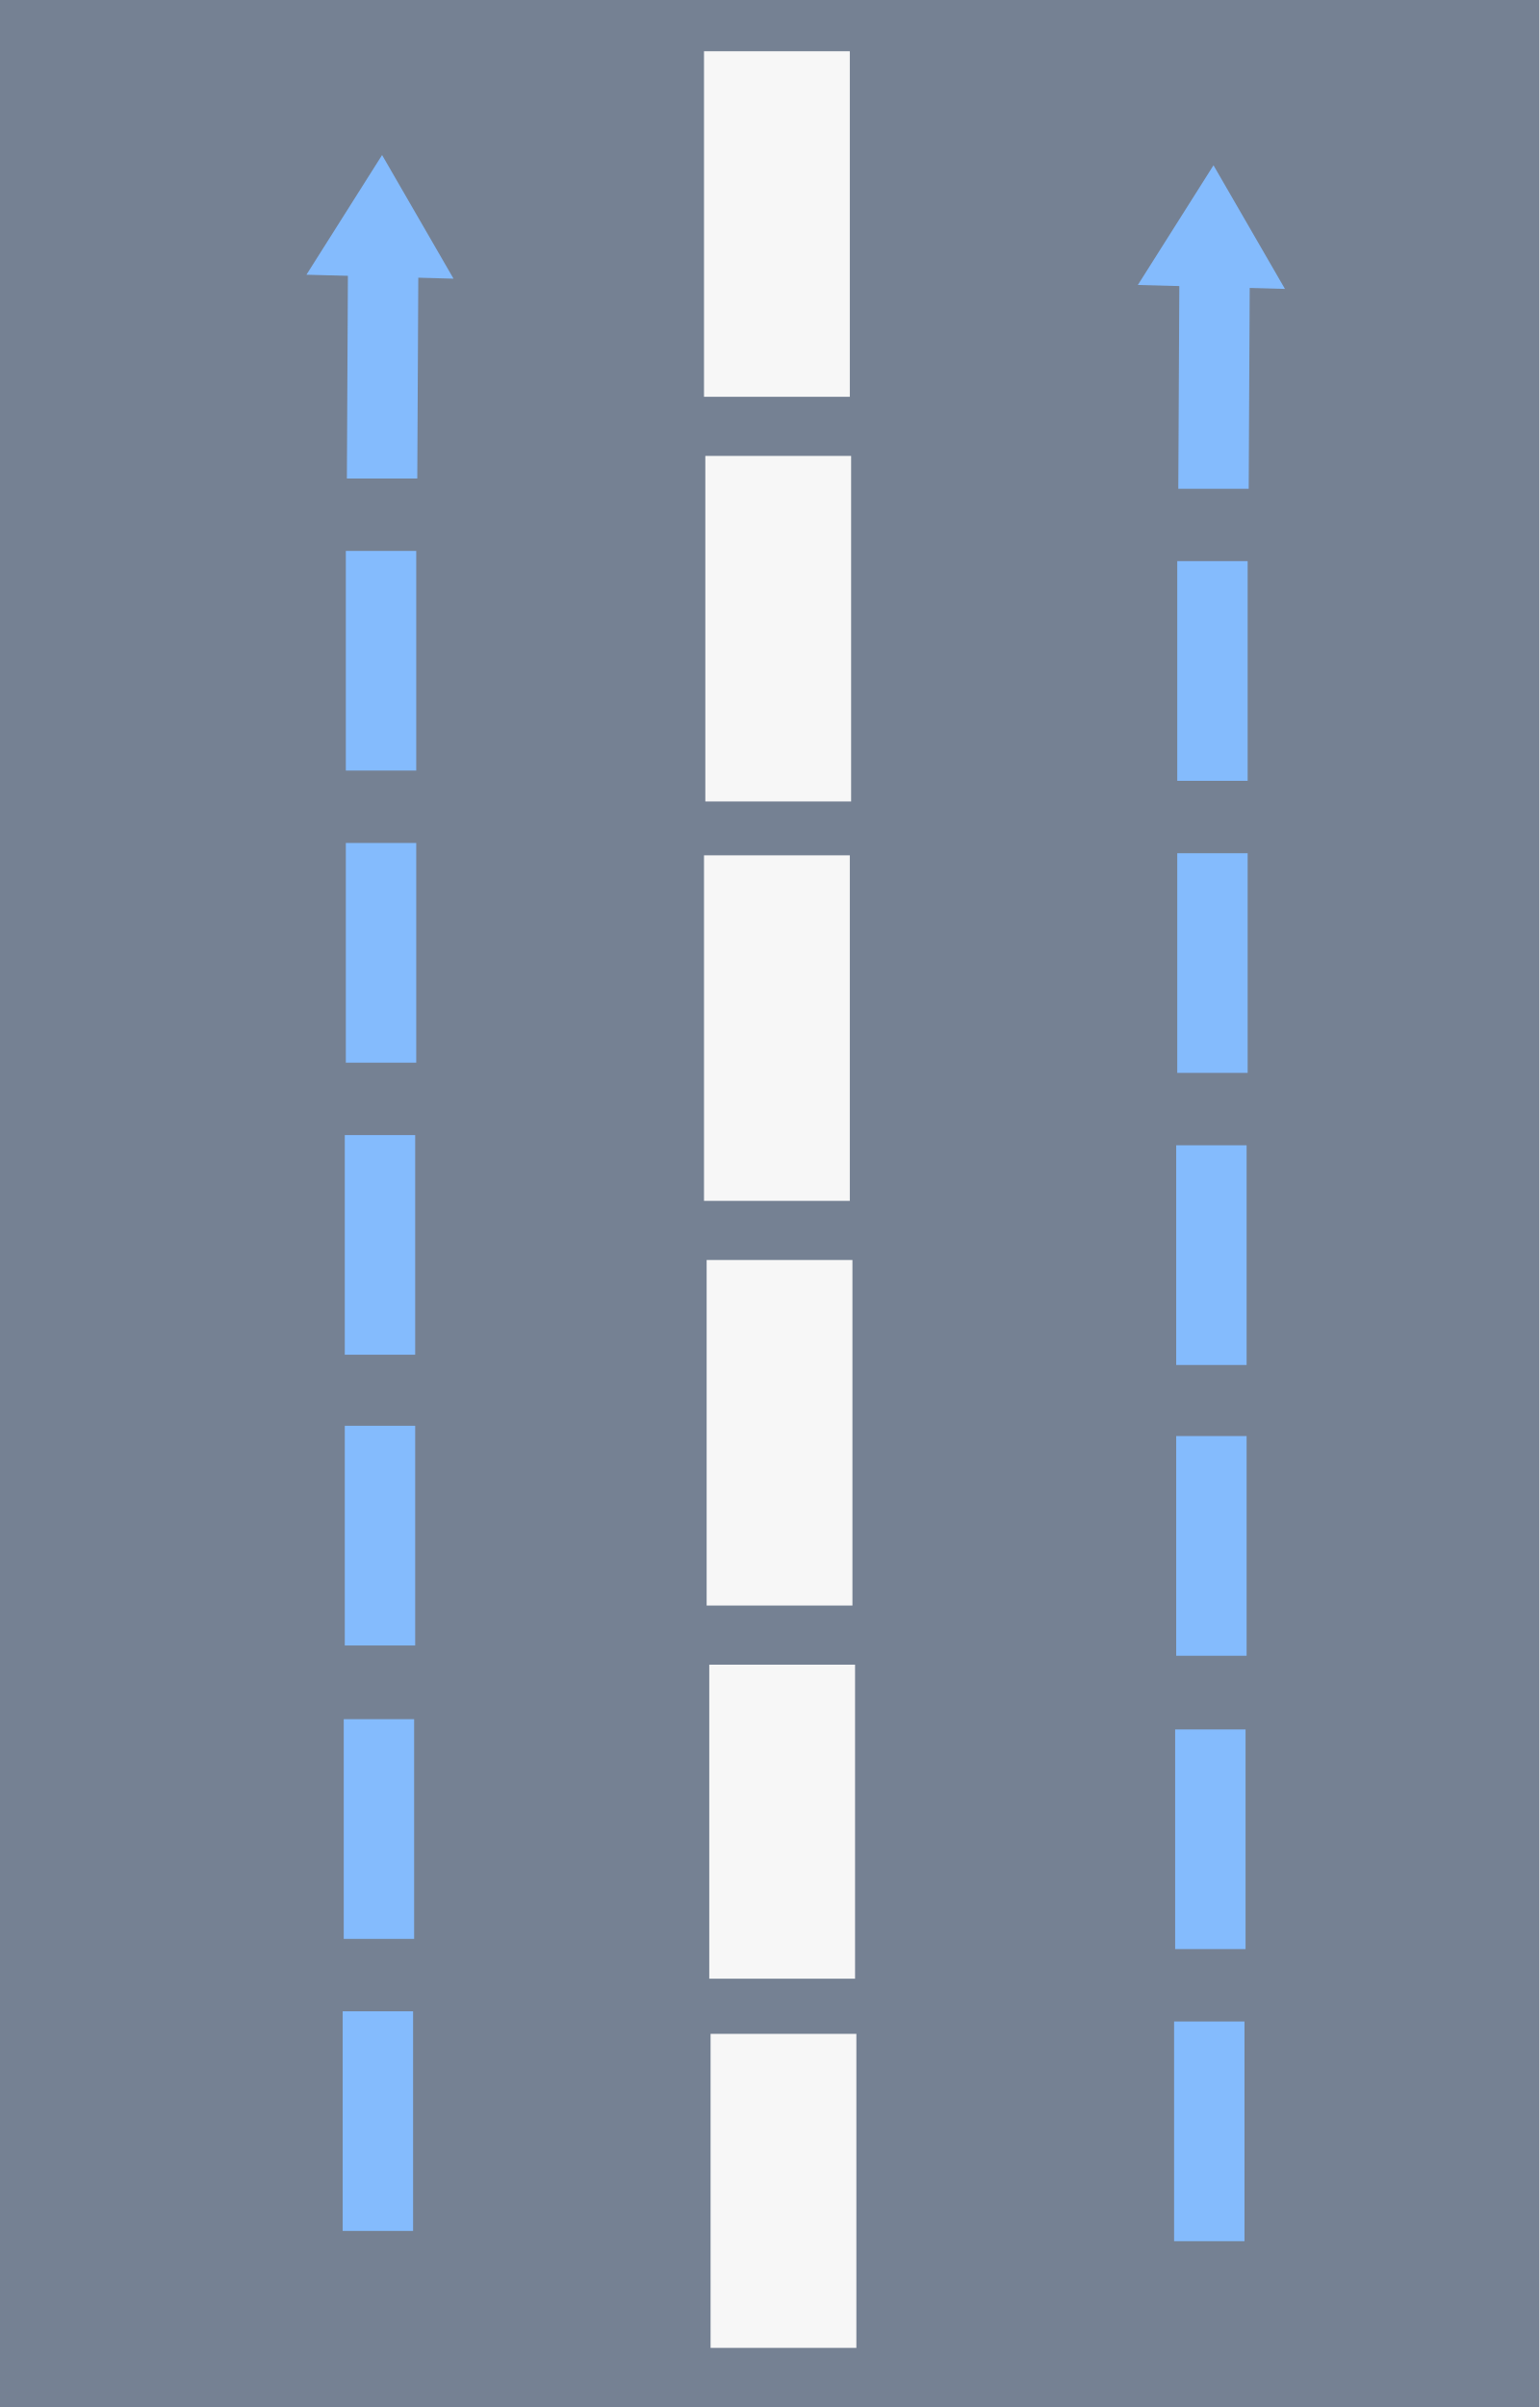
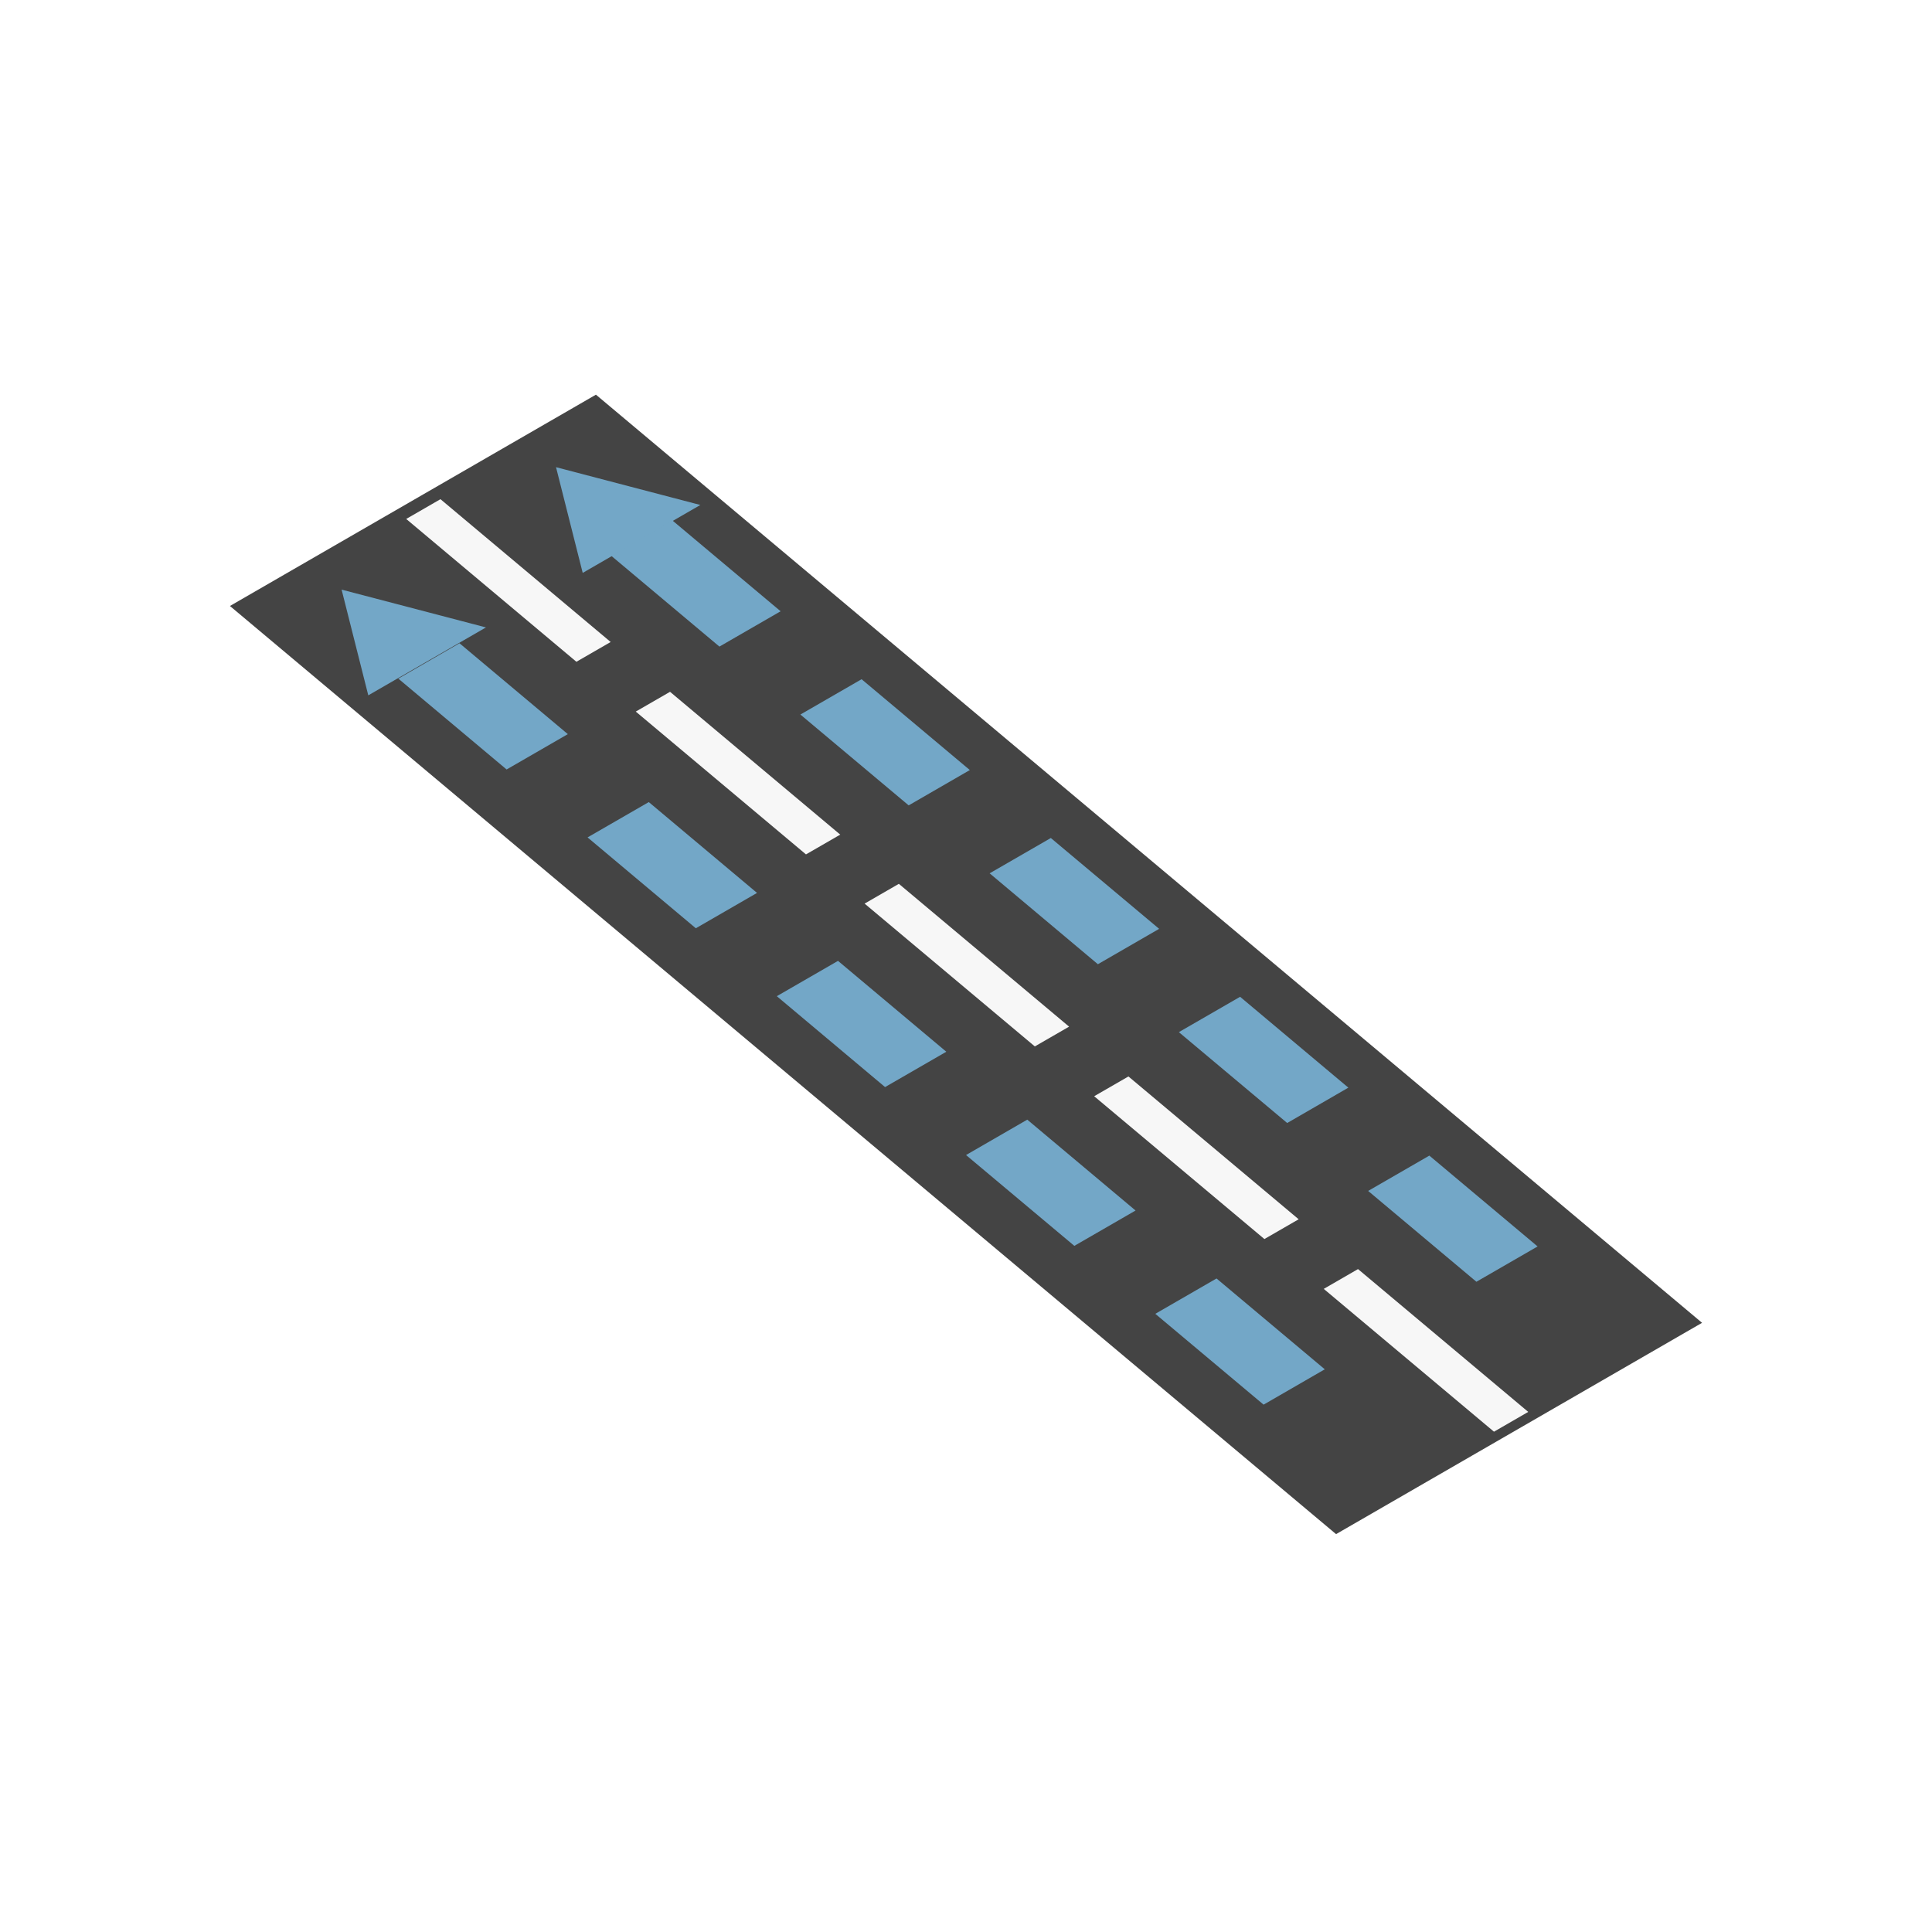
- <svg xmlns="http://www.w3.org/2000/svg" id="a" viewBox="0 0 117.2 183.2">
-   <defs>
-     <style>.b{fill:#84bbfd;}.c{fill:#758193;}.d{fill:#f7f7f7;}</style>
-   </defs>
-   <g>
-     <rect class="c" width="117.2" height="183.2" />
-     <rect class="d" x="53.6" y="3.9" width="11.1" height="26.3" />
-     <rect class="d" x="53.7" y="34.7" width="11.1" height="26.3" />
-     <rect class="d" x="53.6" y="65.1" width="11.1" height="26.3" />
-     <rect class="d" x="53.8" y="95.9" width="11.1" height="26.3" />
-     <rect class="d" x="54" y="126.7" width="11.1" height="23.9" />
-     <rect class="d" x="54.1" y="154.8" width="11.1" height="23.9" />
+ <svg xmlns="http://www.w3.org/2000/svg" xml:space="preserve" fill-rule="evenodd" stroke-linejoin="round" stroke-miterlimit="2" clip-rule="evenodd" viewBox="0 0 64 64">
+   <g id="grey">
+     <path fill="#444" d="M19.741 13.074 56.383 43.82l-12.124 7L7.617 20.074l12.124-7Z" />
  </g>
-   <g>
-     <path class="b" d="M26.09,169.8v-16.72h5.36v16.72m-5.28-22.23v-16.72h5.36v16.72m-5.28-22.33v-16.72h5.36v16.72m-5.36-22.13v-16.72h5.36v16.72m-5.28-22.23v-16.72h5.36v16.72m-5.36-22.23v-16.72h5.36v16.72m-5.28-22.23l.08-15.92h5.36l-.08,15.92" />
-     <polygon class="b" points="29.09 11.8 29.09 11.8 23.33 20.91 34.53 21.21 29.09 11.8" />
+   <g id="white">
+     <path fill="#f7f7f7" d="m44.986 42.04 5.639 4.731-1.135.656-5.639-4.731 1.135-.656Zm-7.605-6.381 5.639 4.731-1.135.655-5.639-4.731 1.135-.655Zm-7.605-6.381 5.639 4.731-1.135.655-5.639-4.731 1.135-.655Zm-7.58-6.361 5.638 4.731-1.135.655-5.638-4.731 1.135-.655Zm-7.605-6.381 5.638 4.731-1.135.655-5.638-4.731 1.135-.655Z" />
  </g>
-   <g>
-     <path class="b" d="M89.39,170.58v-16.72h5.36v16.72m-5.28-22.23v-16.72h5.36v16.72m-5.28-22.33v-16.72h5.36v16.72m-5.36-22.13v-16.72h5.36v16.72m-5.28-22.23v-16.72h5.36v16.72m-5.36-22.23v-16.72h5.36v16.72m-5.28-22.23l.08-15.92h5.36l-.08,15.92" />
-     <polygon class="b" points="92.39 12.58 92.39 12.58 86.63 21.69 97.83 21.99 92.39 12.58" />
+   <g id="blue" fill="#73a7c7">
+     <path d="m20.245 18.409 2.027-1.17 3.587 3.01-2.027 1.17-3.587-3.01Zm6.269 5.261 2.027-1.17 3.586 3.009-2.026 1.17-3.587-3.009Zm6.269 5.26 2.027-1.17 3.588 3.009-2.029 1.172-3.586-3.011Zm6.268 5.261 2.029-1.171 3.586 3.01-2.026 1.171-3.589-3.01Zm6.271 5.26 2.027-1.17 3.586 3.009-2.027 1.17-3.586-3.009Z" />
+     <path d="m13.195 22.48 2.027-1.171 3.588 3.01-2.028 1.171-3.587-3.01Zm6.269 5.26 2.028-1.17 3.586 3.009-2.028 1.171-3.586-3.01ZM25.733 33l2.027-1.17 3.588 3.01-2.029 1.171L25.733 33Zm6.268 5.262 2.029-1.172 3.587 3.01-2.028 1.171-3.588-3.009Zm6.27 5.26 2.028-1.171 3.586 3.009-2.027 1.171-3.587-3.009Z" />
+     <path d="m18.419 15.476 4.781 1.252-3.897 2.25-.884-3.502Z" />
+     <path d="m11.316 19.532 4.782 1.252-3.898 2.25-.884-3.502Z" />
  </g>
</svg>
